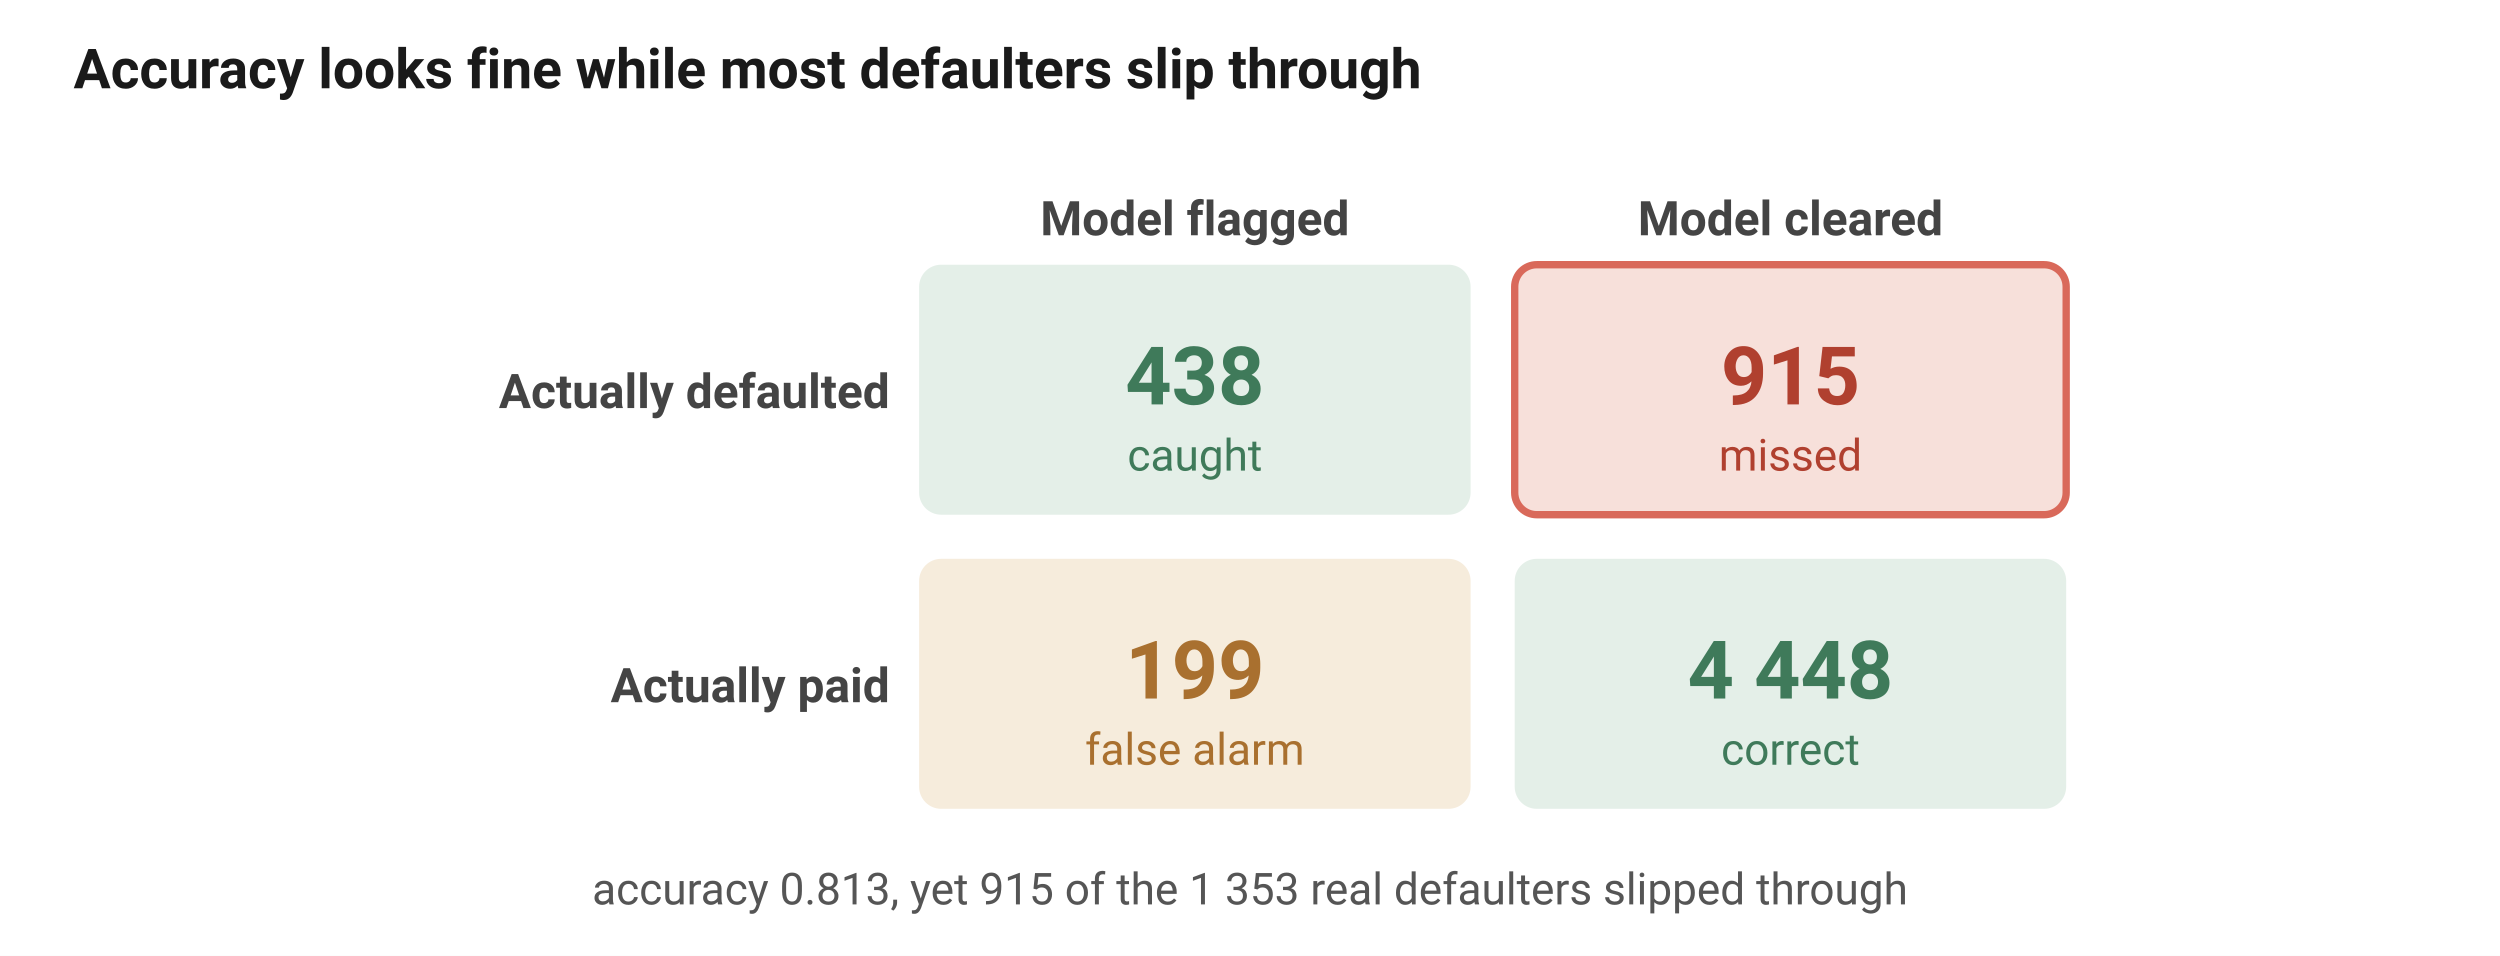
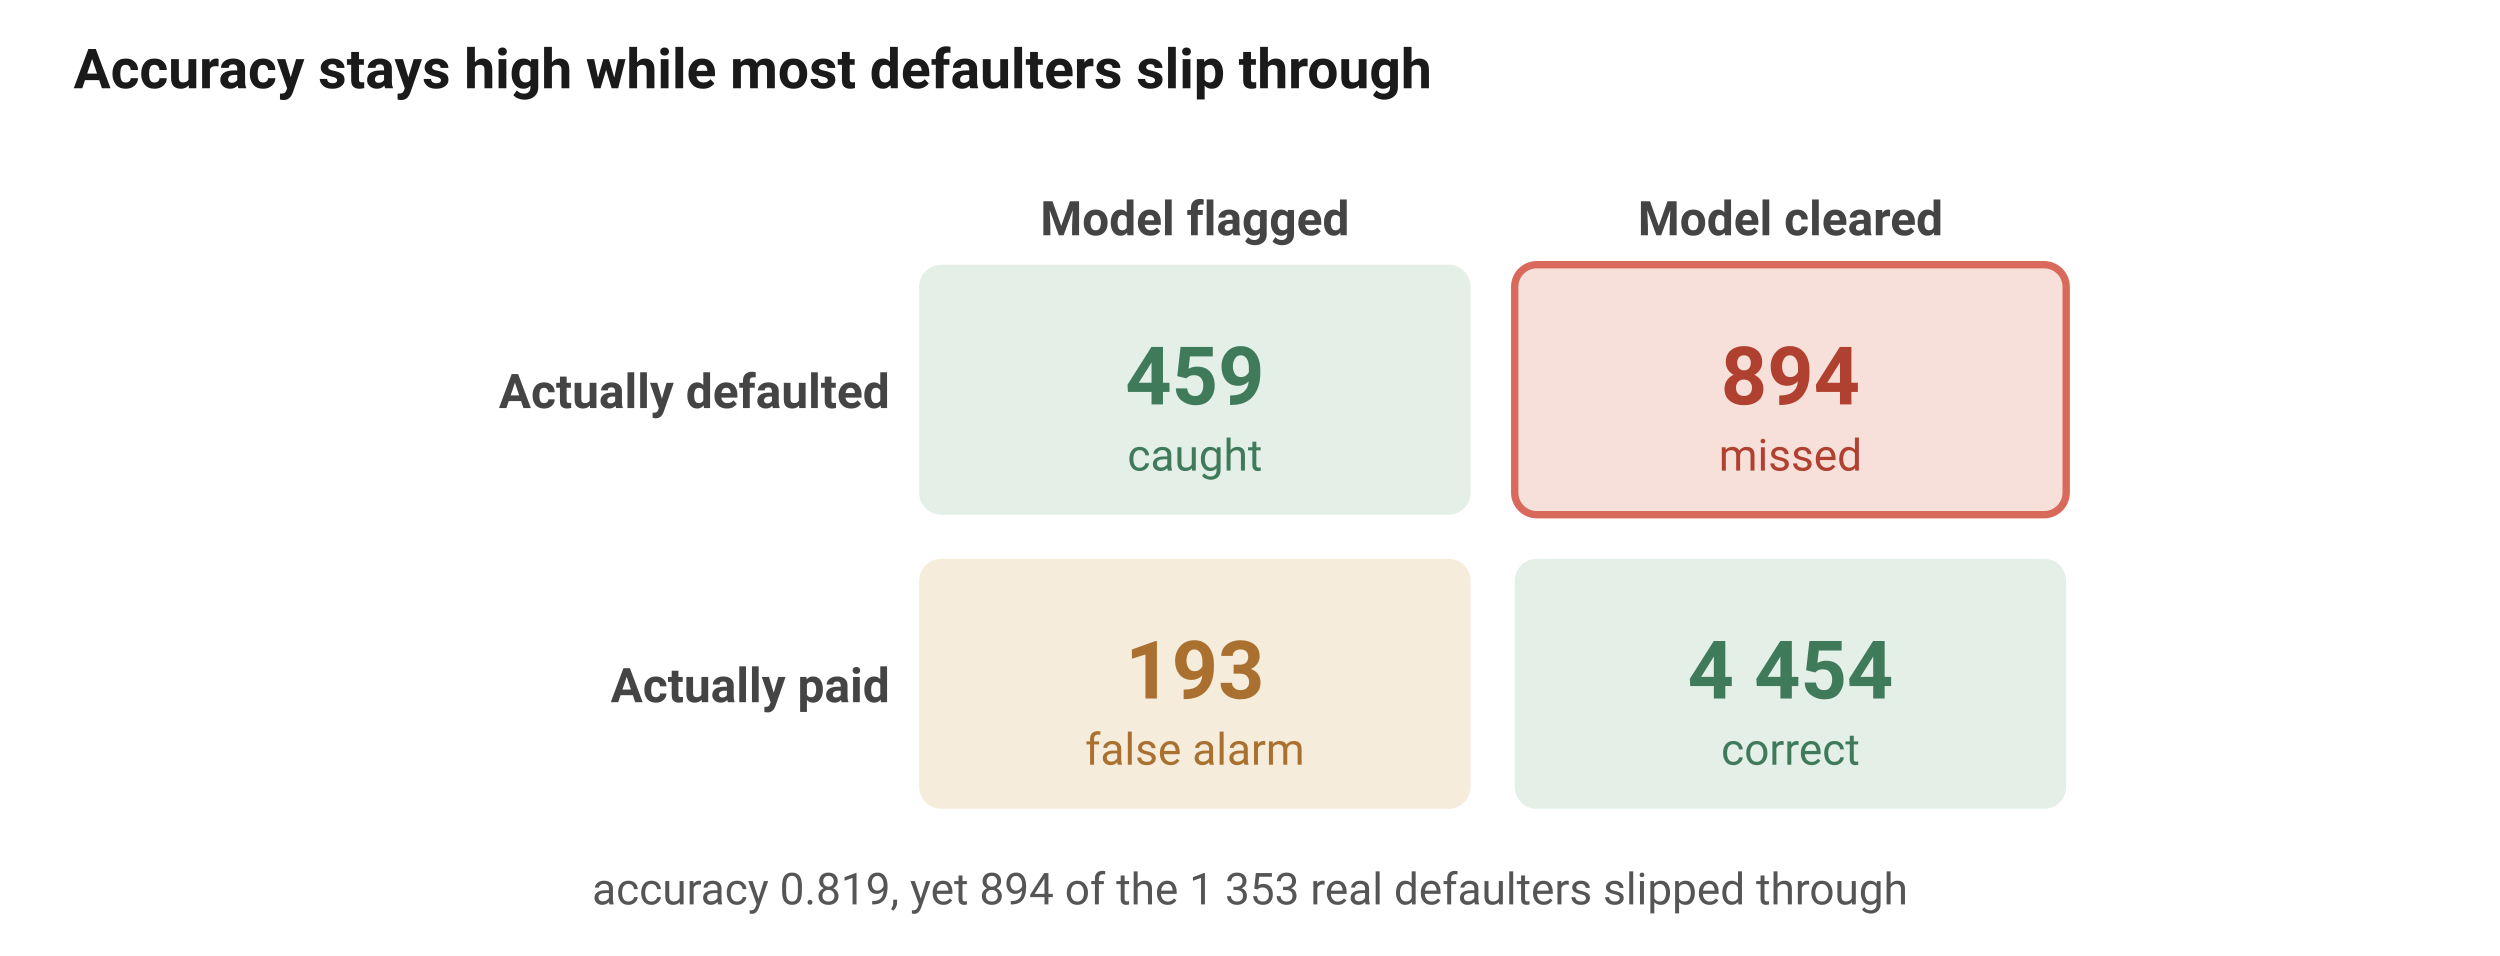
<svg xmlns="http://www.w3.org/2000/svg" width="100%" viewBox="0 0 680 260" role="img">
  <rect x="0" y="0" width="680" height="260" fill="#ffffff" />
  <style>
.ti{font-family:-apple-system,Segoe UI,Roboto,Helvetica,Arial,sans-serif;fill:#1a1a1a;font-size:15px;font-weight:600}
.hd{font-family:-apple-system,Segoe UI,Roboto,Helvetica,Arial,sans-serif;fill:#444444;font-size:13px;font-weight:600}
.n{font-family:-apple-system,Segoe UI,Roboto,Helvetica,Arial,sans-serif;font-size:22px;font-weight:700}
.cl{font-family:-apple-system,Segoe UI,Roboto,Helvetica,Arial,sans-serif;font-size:12px}
.cp{font-family:-apple-system,Segoe UI,Roboto,Helvetica,Arial,sans-serif;fill:#555555;font-size:12px}
</style>
-   <text class="ti" x="20" y="24" text-anchor="start">Accuracy looks fine while most defaulters slip through</text>
+   <text class="ti" x="20" y="24" text-anchor="start">Accuracy stays high while most defaulters slip through</text>
  <text class="hd" x="325" y="64" text-anchor="middle">Model flagged</text>
  <text class="hd" x="487" y="64" text-anchor="middle">Model cleared</text>
  <text class="hd" x="242" y="111" text-anchor="end">Actually defaulted</text>
  <text class="hd" x="242" y="191" text-anchor="end">Actually paid</text>
  <rect x="250" y="72" width="150" height="68" rx="6" fill="#e4efe8" />
-   <text class="n" x="325" y="110" text-anchor="middle" fill="#3f7a5a">438</text>
+   <text class="n" x="325" y="110" text-anchor="middle" fill="#3f7a5a">459</text>
  <text class="cl" x="325" y="128" text-anchor="middle" fill="#3f7a5a">caught</text>
  <rect x="412" y="72" width="150" height="68" rx="6" fill="#f7e0da" stroke="#d9695a" stroke-width="2" />
-   <text class="n" x="487" y="110" text-anchor="middle" fill="#b0402f">915</text>
+   <text class="n" x="487" y="110" text-anchor="middle" fill="#b0402f">894</text>
  <text class="cl" x="487" y="128" text-anchor="middle" fill="#b0402f">missed</text>
  <rect x="250" y="152" width="150" height="68" rx="6" fill="#f6ecdc" />
-   <text class="n" x="325" y="190" text-anchor="middle" fill="#a9702f">199</text>
+   <text class="n" x="325" y="190" text-anchor="middle" fill="#a9702f">193</text>
  <text class="cl" x="325" y="208" text-anchor="middle" fill="#a9702f">false alarm</text>
  <rect x="412" y="152" width="150" height="68" rx="6" fill="#e4efe8" />
-   <text class="n" x="487" y="190" text-anchor="middle" fill="#3f7a5a">4 448</text>
+   <text class="n" x="487" y="190" text-anchor="middle" fill="#3f7a5a">4 454</text>
  <text class="cl" x="487" y="208" text-anchor="middle" fill="#3f7a5a">correct</text>
-   <text class="cp" x="340" y="246" text-anchor="middle">accuracy 0.813, yet 915 of the 1 353 real defaulters slipped through</text>
+   <text class="cp" x="340" y="246" text-anchor="middle">accuracy 0.819, yet 894 of the 1 353 real defaulters slipped through</text>
</svg>
